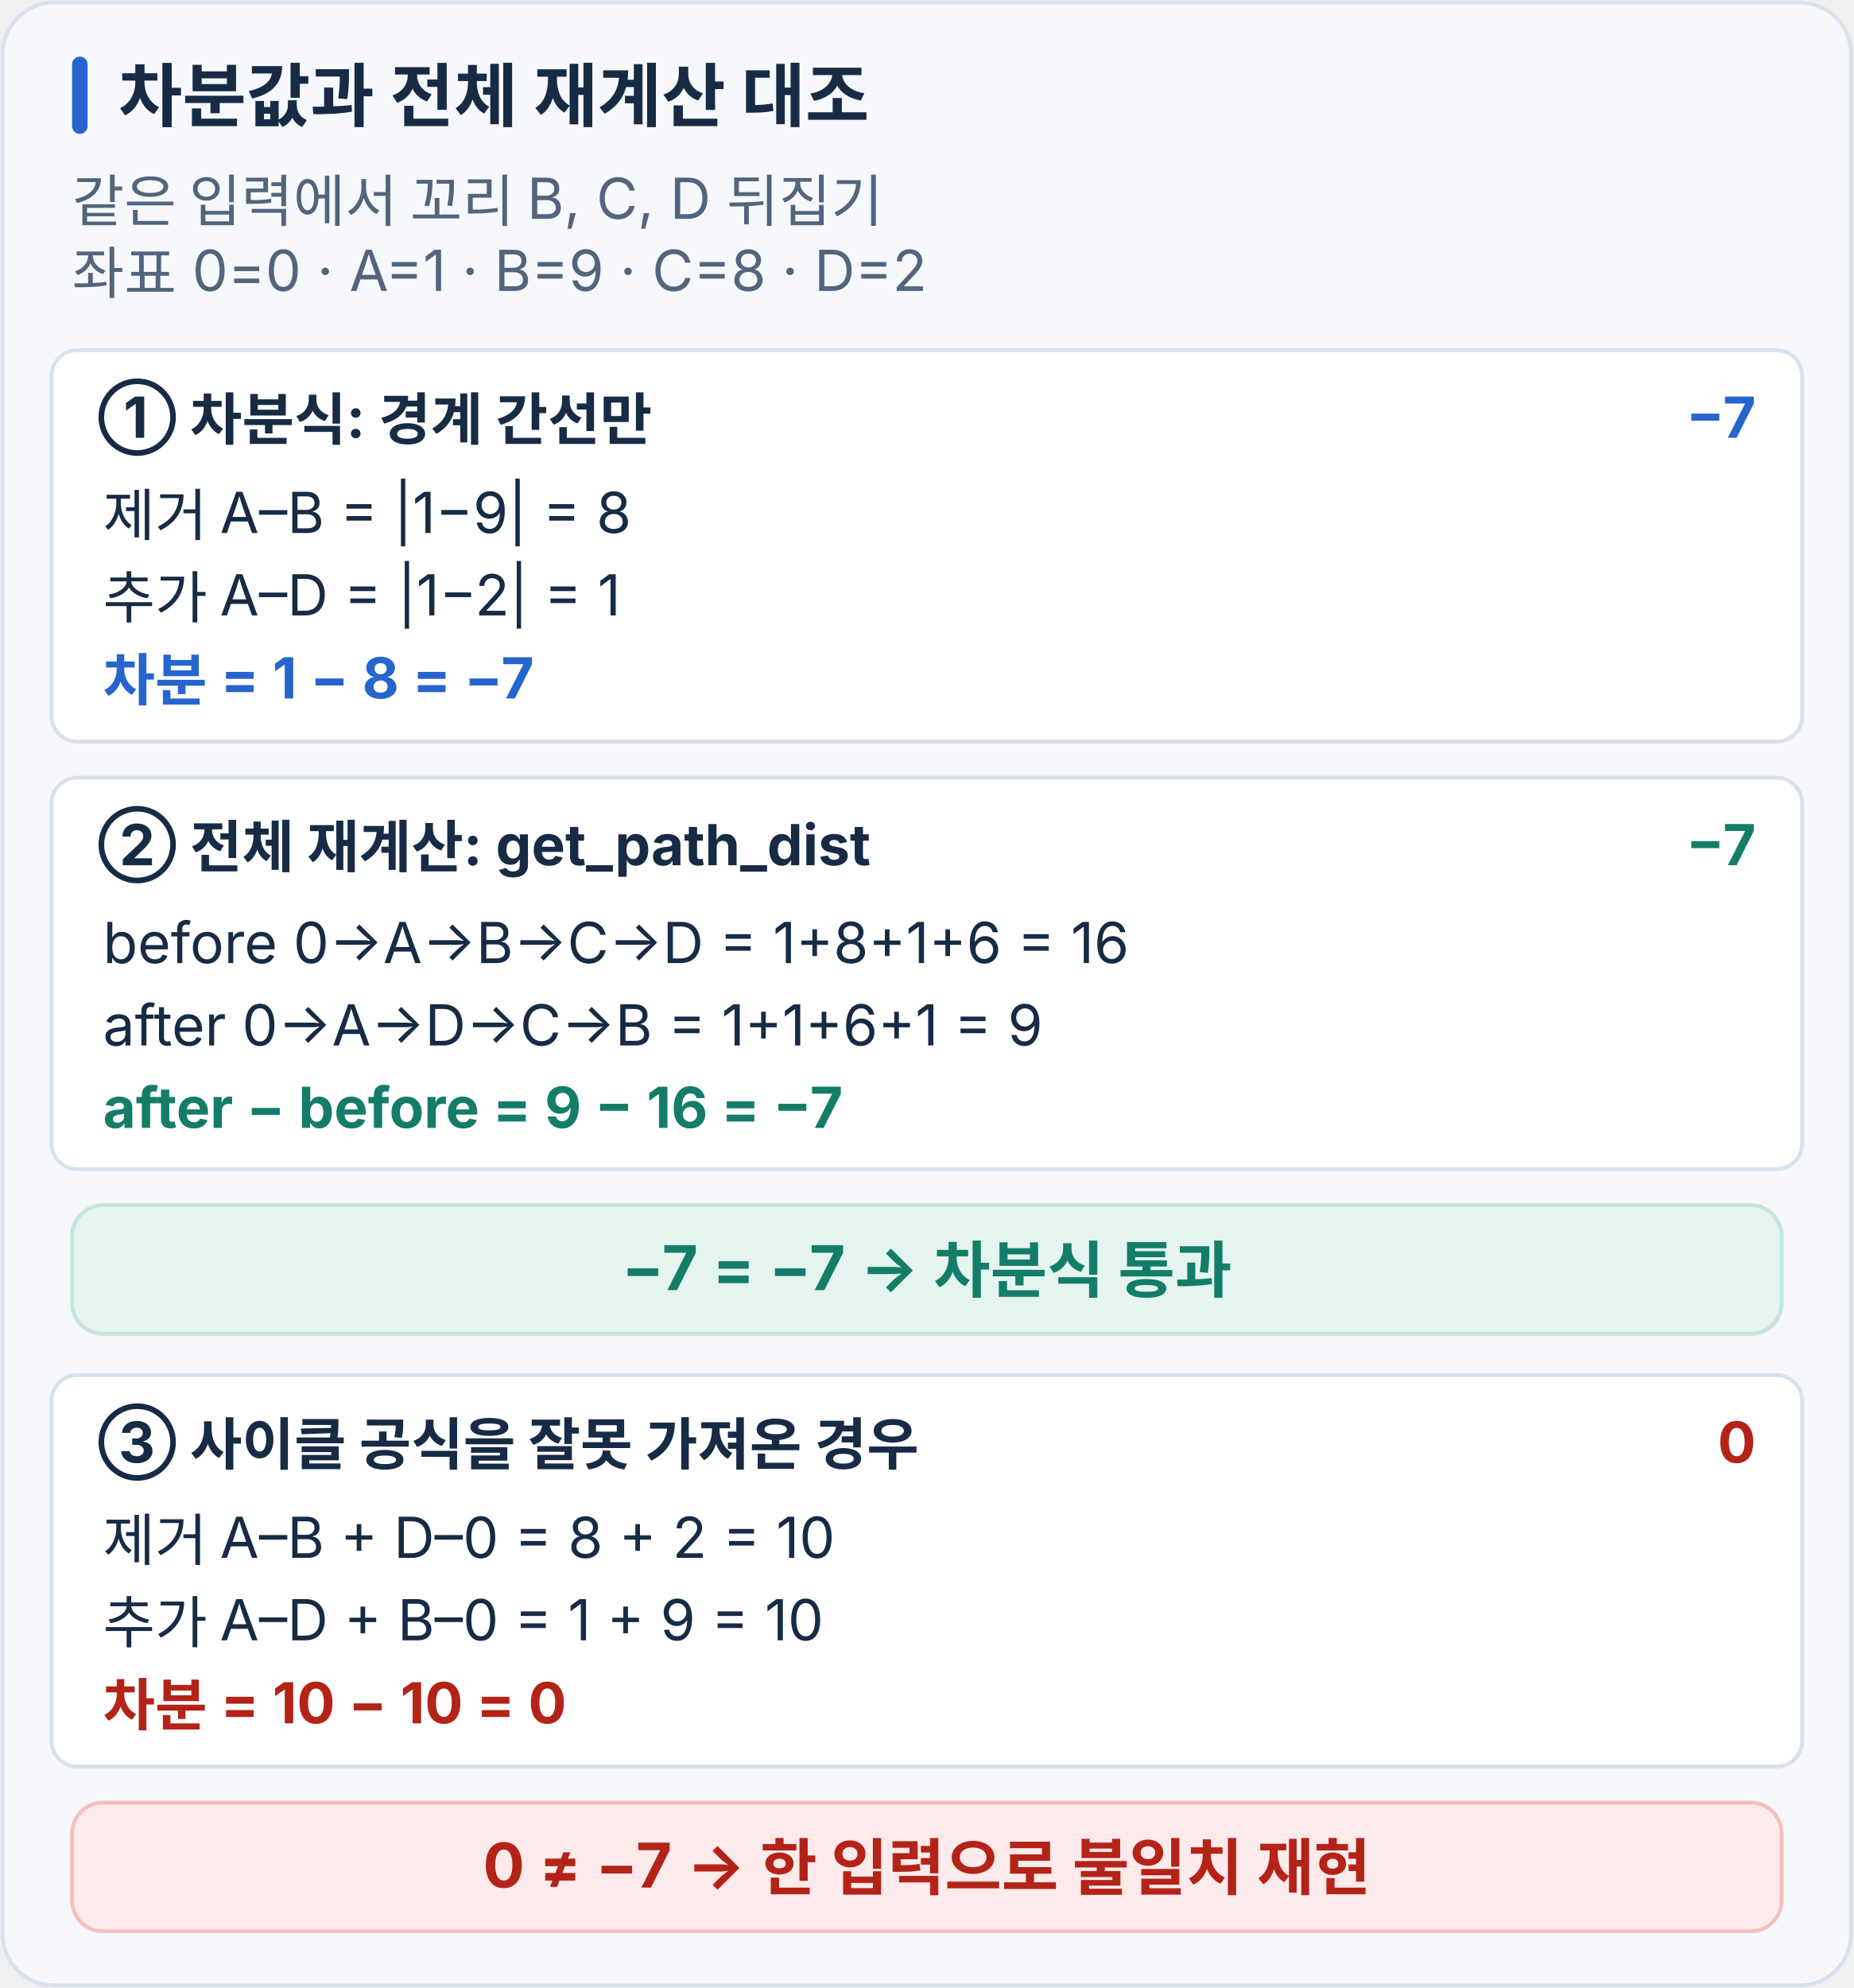
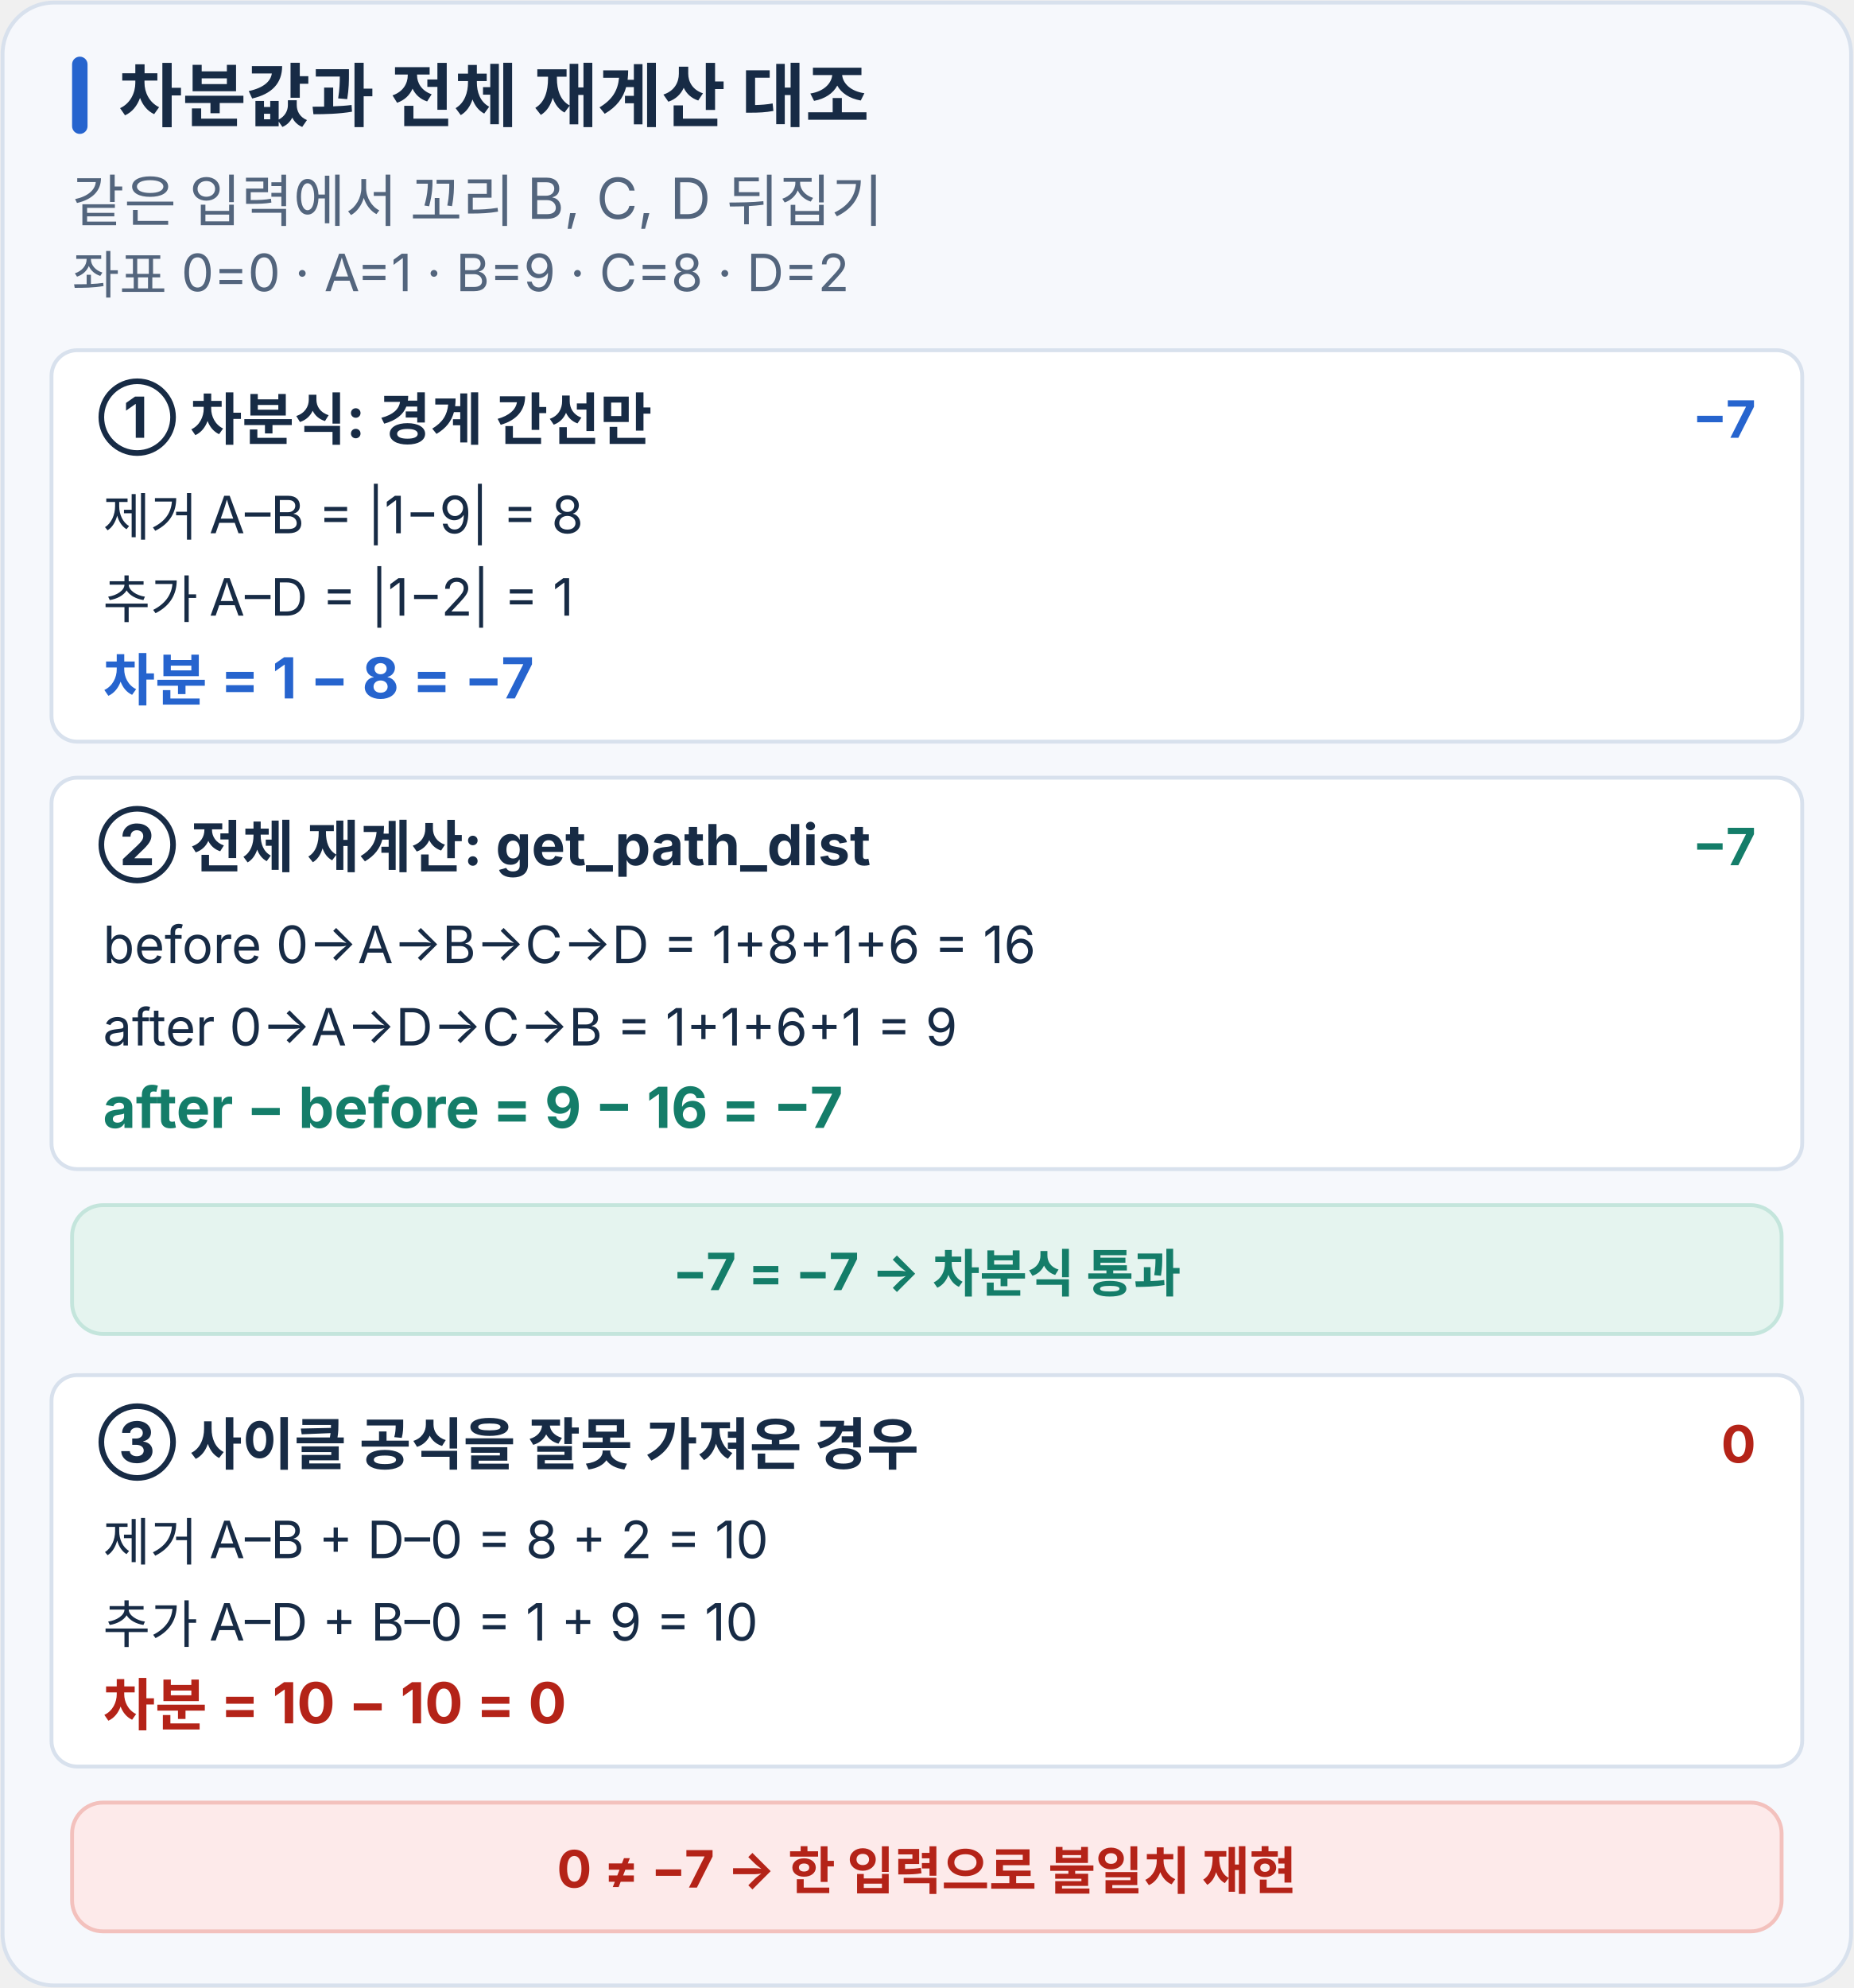
<svg xmlns="http://www.w3.org/2000/svg" viewBox="0 0 720 772" role="img" aria-labelledby="title desc">
  <style>text{font-family:-apple-system,BlinkMacSystemFont,"Apple SD Gothic Neo","Noto Sans KR",sans-serif}</style>
  <rect x="1" y="1" width="718" height="770" rx="20" fill="#f6f8fc" stroke="#d8e1ed" stroke-width="1.5" />
  <rect x="28" y="22" width="6" height="30" rx="3" fill="#2664ce" />
  <text x="46" y="47" font-size="27" fill="#172b45" font-weight="750">차분값과 전체 재계산 대조</text>
  <text x="28" y="86" font-size="22" fill="#53657d" font-weight="400" text-anchor="start">같은 입력에서 꼬리 B, C, D 뒤집기</text>
-   <text x="28" y="114" font-size="22" fill="#53657d" font-weight="400" text-anchor="start">좌표 0=0 · A=1 · B=9 · C=8 · D=2</text>
+   <text x="28" y="114" font-size="20" fill="#53657d" font-weight="400" text-anchor="start">좌표 0=0 · A=1 · B=9 · C=8 · D=2</text>
  <rect x="20" y="136" width="680" height="152" rx="10" fill="#fff" stroke="#d8e1ed" stroke-width="1.5" />
  <text x="38" y="170" font-size="22" fill="#172b45" font-weight="700" text-anchor="start">① 차분식: 경계 간선만</text>
-   <text x="682" y="170" font-size="22" fill="#2664ce" font-weight="750" text-anchor="end">−7</text>
-   <text x="40" y="208" font-size="22" fill="#172b45" font-weight="400" text-anchor="start">제거  A–B = |1−9| = 8</text>
-   <text x="40" y="240" font-size="22" fill="#172b45" font-weight="400" text-anchor="start">추가  A–D = |1−2| = 1</text>
+   <text x="682" y="170" font-size="20" fill="#2664ce" font-weight="750" text-anchor="end">−7</text>
+   <text x="40" y="208" font-size="20" fill="#172b45" font-weight="400" text-anchor="start">제거  A–B = |1−9| = 8</text>
+   <text x="40" y="240" font-size="20" fill="#172b45" font-weight="400" text-anchor="start">추가  A–D = |1−2| = 1</text>
  <text x="40" y="272" font-size="22" fill="#2664ce" font-weight="750" text-anchor="start">차분 = 1 − 8 = −7</text>
  <rect x="20" y="302" width="680" height="152" rx="10" fill="#fff" stroke="#d8e1ed" stroke-width="1.5" />
  <text x="38" y="336" font-size="22" fill="#172b45" font-weight="700" text-anchor="start">② 전체 재계산: get_path_dist</text>
-   <text x="682" y="336" font-size="22" fill="#147d69" font-weight="750" text-anchor="end">−7</text>
-   <text x="40" y="374" font-size="22" fill="#172b45" font-weight="400" text-anchor="start">before 0→A→B→C→D = 1+8+1+6 = 16</text>
-   <text x="40" y="406" font-size="22" fill="#172b45" font-weight="400" text-anchor="start">after   0→A→D→C→B = 1+1+6+1 = 9</text>
+   <text x="682" y="336" font-size="20" fill="#147d69" font-weight="750" text-anchor="end">−7</text>
+   <text x="40" y="374" font-size="20" fill="#172b45" font-weight="400" text-anchor="start">before 0→A→B→C→D = 1+8+1+6 = 16</text>
+   <text x="40" y="406" font-size="20" fill="#172b45" font-weight="400" text-anchor="start">after   0→A→D→C→B = 1+1+6+1 = 9</text>
  <text x="40" y="438" font-size="22" fill="#147d69" font-weight="750" text-anchor="start">after − before = 9 − 16 = −7</text>
  <rect x="28" y="468" width="664" height="50" rx="12" fill="#e5f4ef" stroke="#c4e5dc" stroke-width="1.5" />
-   <text x="360" y="501" font-size="24" fill="#147d69" font-weight="750" text-anchor="middle">−7 = −7 → 차분식 통과</text>
+   <text x="360" y="501" font-size="20" fill="#147d69" font-weight="750" text-anchor="middle">−7 = −7 → 차분식 통과</text>
  <rect x="20" y="534" width="680" height="152" rx="10" fill="#fff" stroke="#d8e1ed" stroke-width="1.5" />
  <text x="38" y="568" font-size="22" fill="#172b45" font-weight="700" text-anchor="start">③ 사이클 공식을 잘못 가져온 경우</text>
-   <text x="682" y="568" font-size="22" fill="#b42318" font-weight="750" text-anchor="end">0</text>
-   <text x="40" y="606" font-size="22" fill="#172b45" font-weight="400" text-anchor="start">제거  A–B + D–0 = 8 + 2 = 10</text>
-   <text x="40" y="638" font-size="22" fill="#172b45" font-weight="400" text-anchor="start">추가  A–D + B–0 = 1 + 9 = 10</text>
+   <text x="682" y="568" font-size="20" fill="#b42318" font-weight="750" text-anchor="end">0</text>
+   <text x="40" y="606" font-size="20" fill="#172b45" font-weight="400" text-anchor="start">제거  A–B + D–0 = 8 + 2 = 10</text>
+   <text x="40" y="638" font-size="20" fill="#172b45" font-weight="400" text-anchor="start">추가  A–D + B–0 = 1 + 9 = 10</text>
  <text x="40" y="670" font-size="22" fill="#b42318" font-weight="750" text-anchor="start">차분 = 10 − 10 = 0</text>
  <rect x="28" y="700" width="664" height="50" rx="12" fill="#fdeaea" stroke="#f3c1bd" stroke-width="1.5" />
-   <text x="360" y="733" font-size="24" fill="#b42318" font-weight="750" text-anchor="middle">0 ≠ −7 → 한 입력으로 불일치 재현</text>
+   <text x="360" y="733" font-size="20" fill="#b42318" font-weight="750" text-anchor="middle">0 ≠ −7 → 한 입력으로 불일치 재현</text>
</svg>
